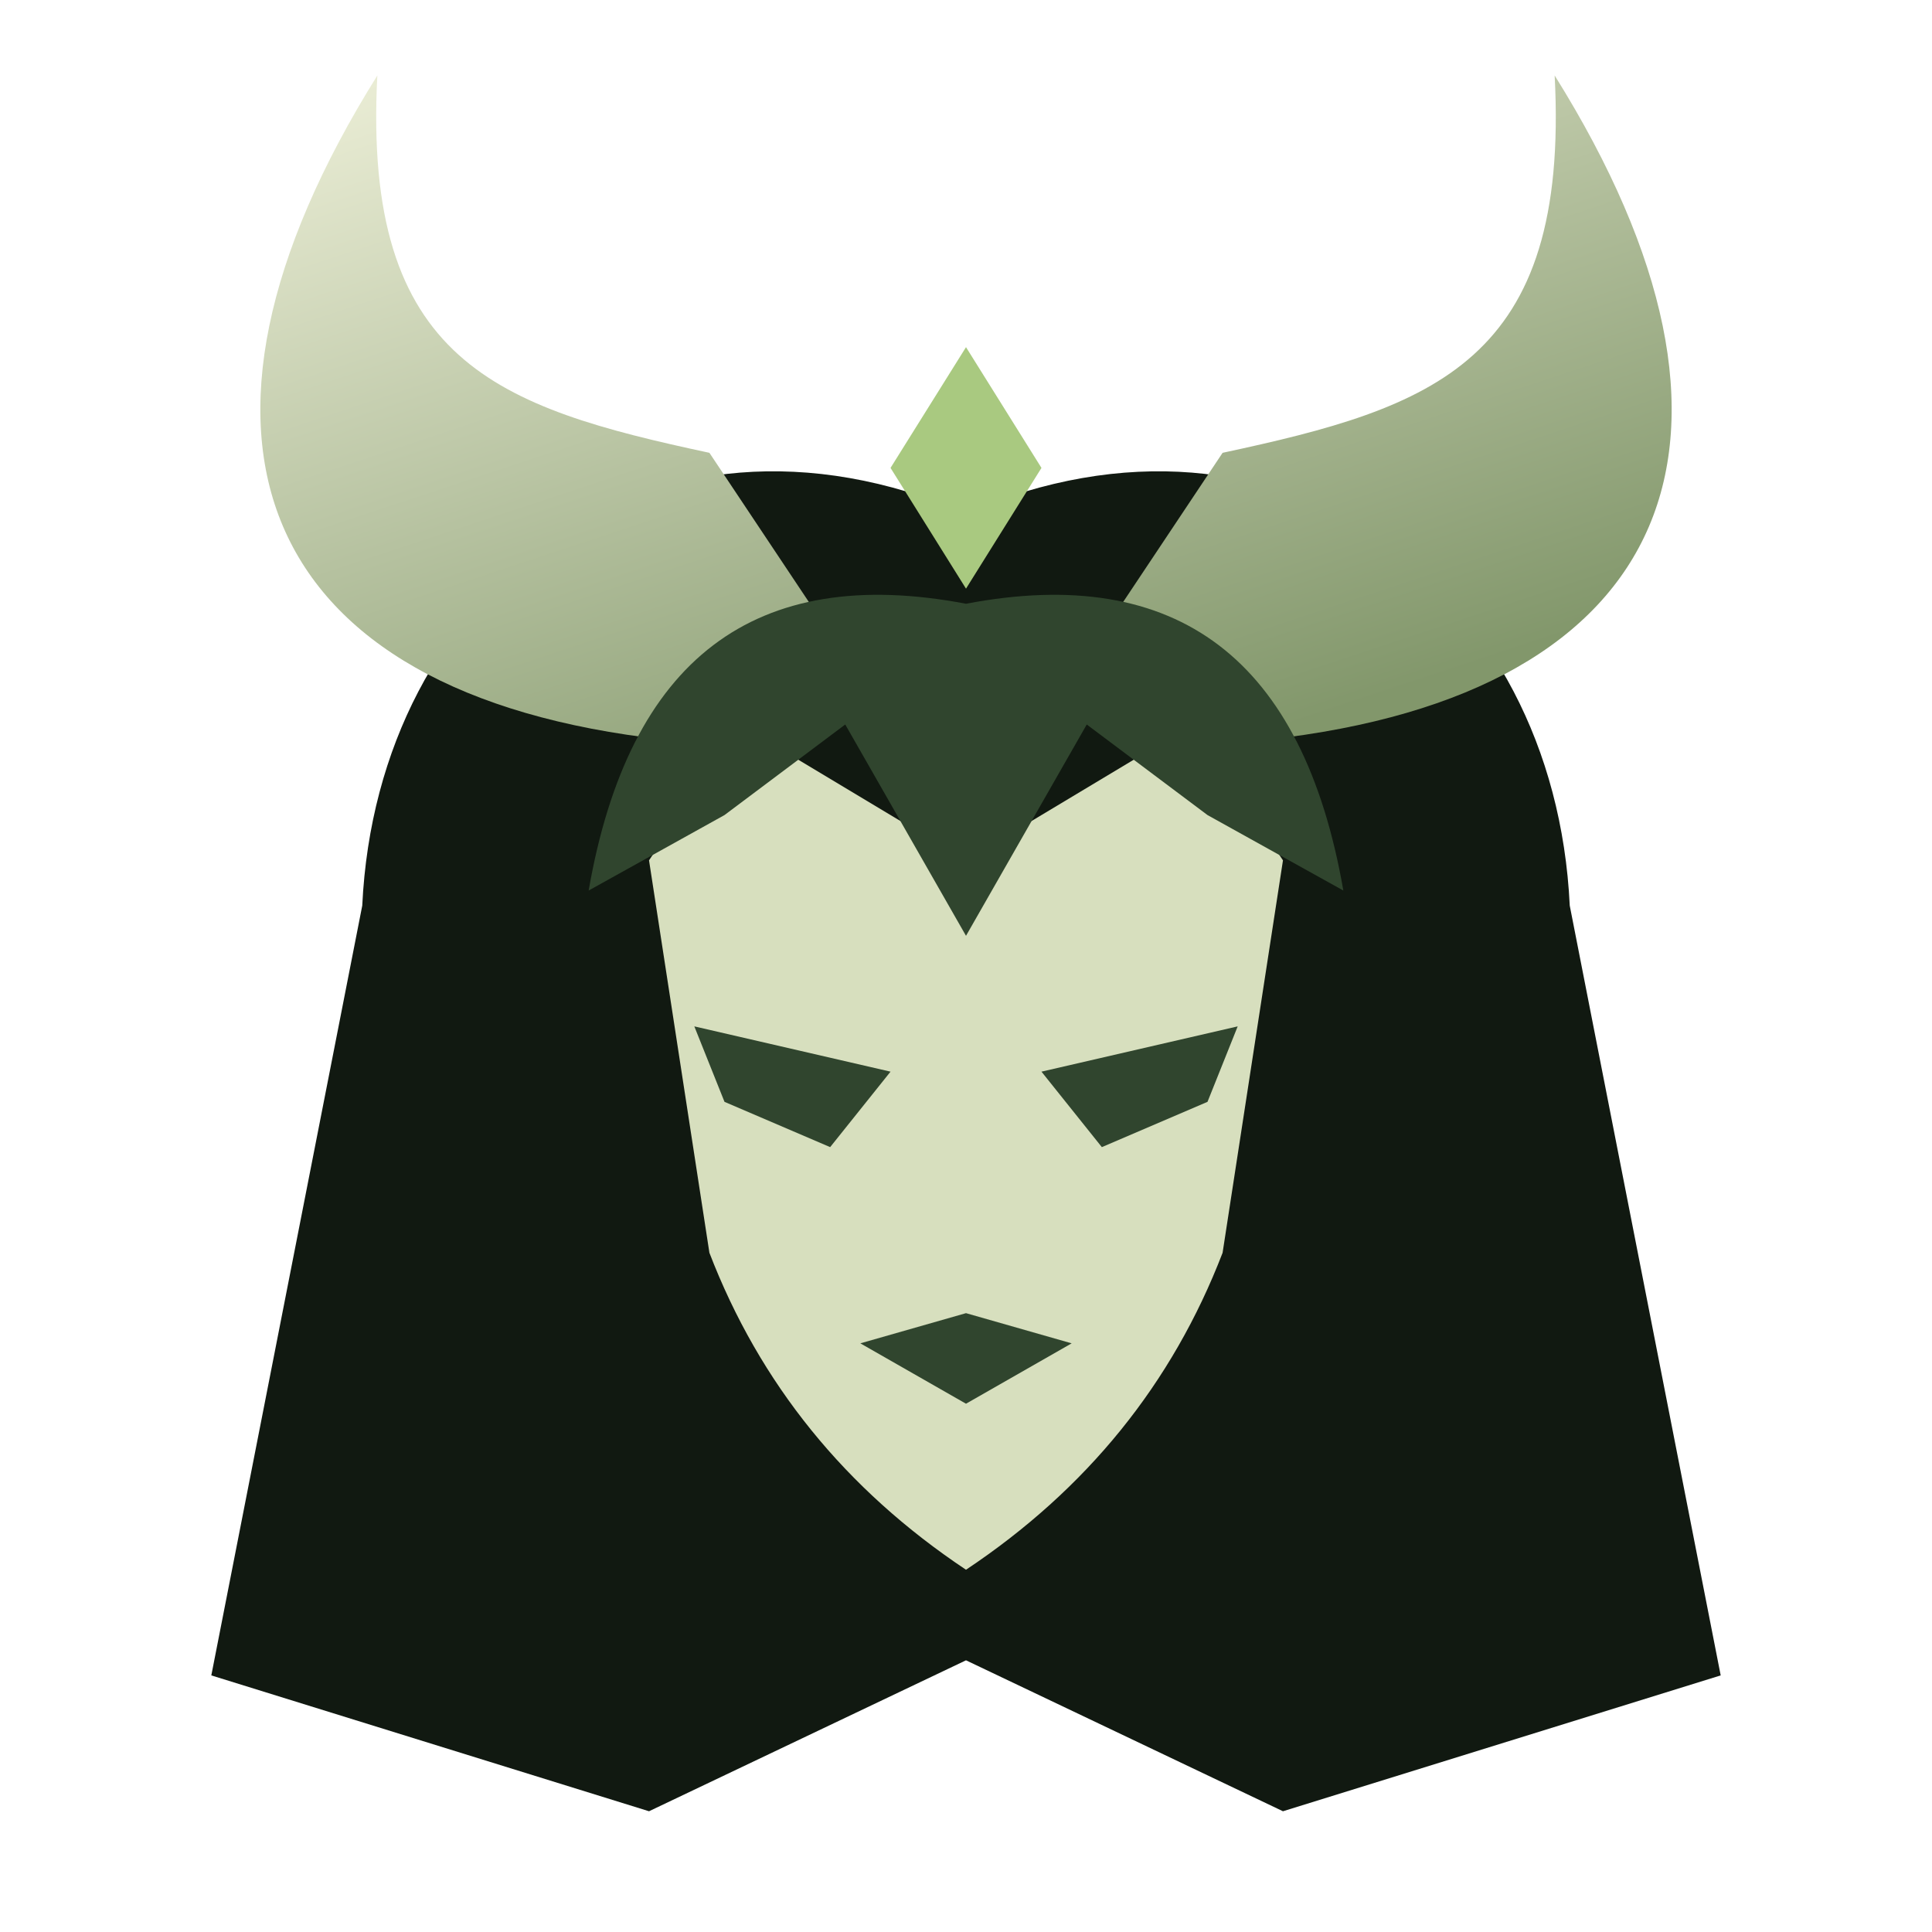
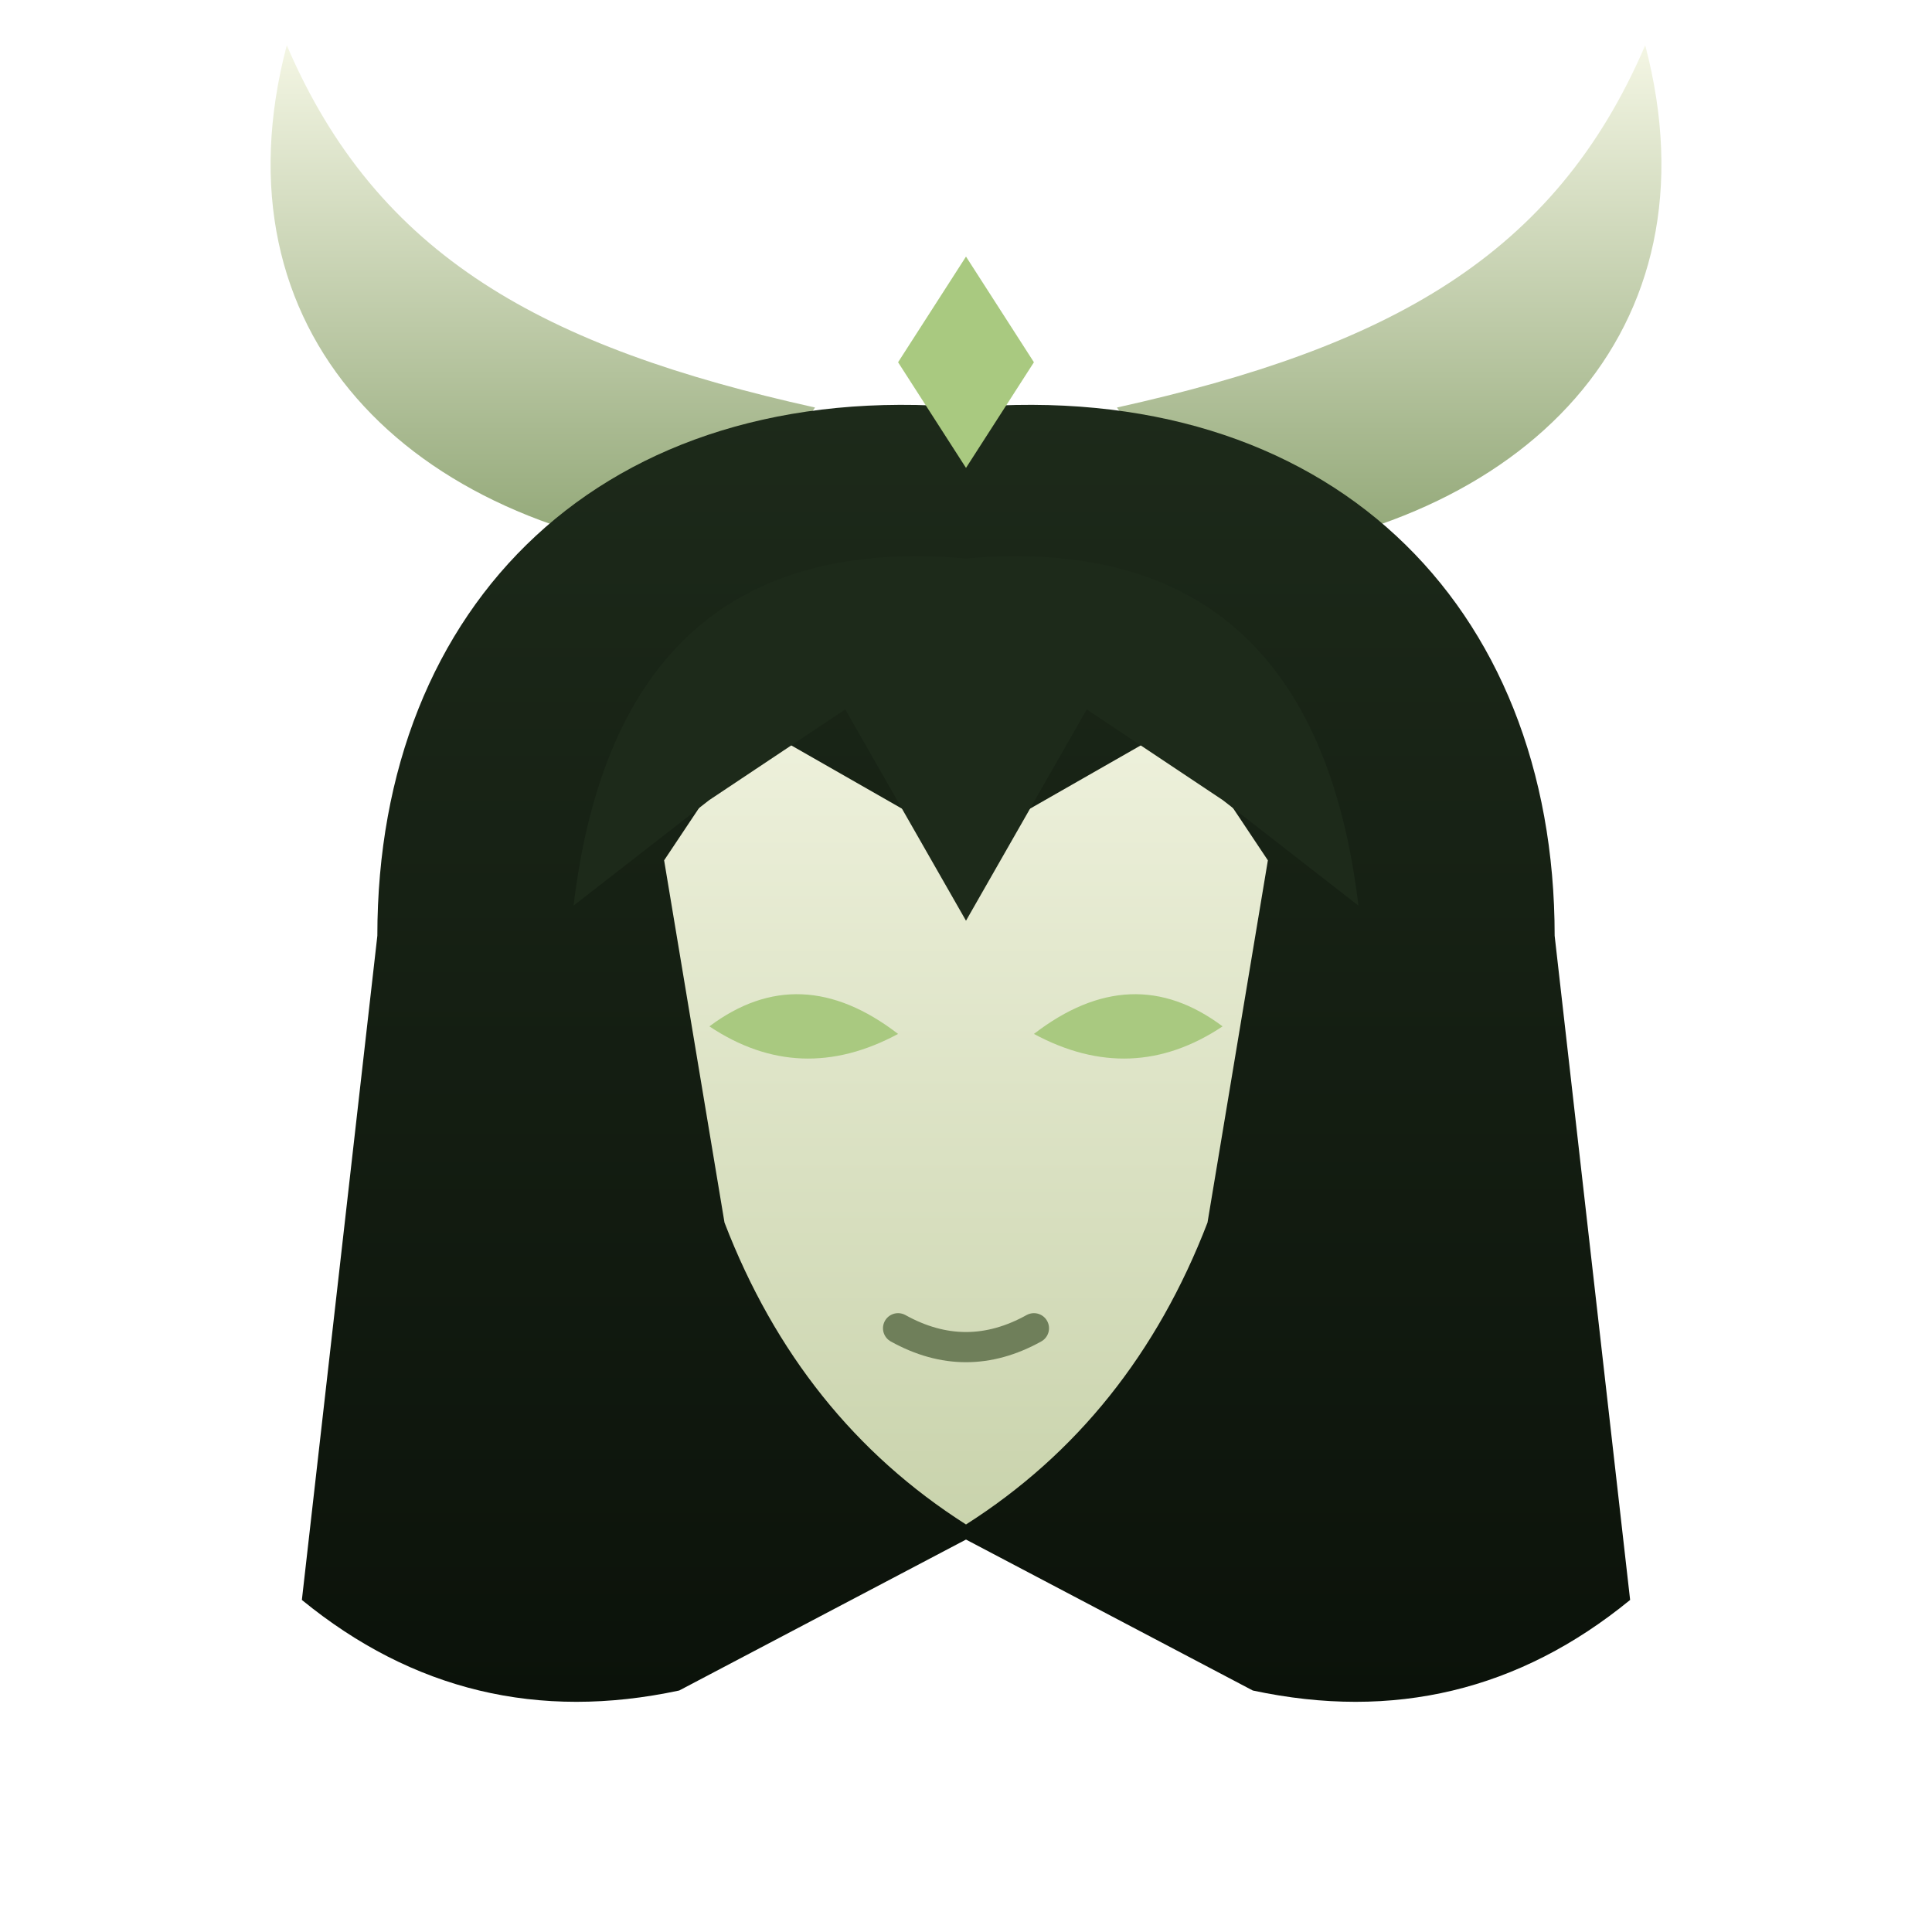
<svg xmlns="http://www.w3.org/2000/svg" viewBox="0 0 128 128">
  <defs>
-     <linearGradient id="horn" x2="0.7" y2="1">
-       <stop stop-color="#eef0d9" />
-       <stop offset="1" stop-color="#82976b" />
+     <linearGradient id="horn" x1="0" y1="0" x2="0" y2="1">
+       <stop offset="0" stop-color="#f4f6e4" />
+       <stop offset="1" stop-color="#8fa574" />
+     </linearGradient>
+     <linearGradient id="hair" x1="0" y1="0" x2="0" y2="1">
+       <stop offset="0" stop-color="#1d2a1a" />
+       <stop offset="1" stop-color="#0b120a" />
+     </linearGradient>
+     <linearGradient id="skin" x1="0" y1="0" x2="0" y2="1">
+       <stop offset="0" stop-color="#eef1dc" />
+       <stop offset="1" stop-color="#c9d3ac" />
    </linearGradient>
  </defs>
-   <path fill="#111911" d="M64 34C43 25 25 39 24 60L14 111 43 120 64 110 85 120 114 111 104 60C103 39 85 25 64 34Z" />
-   <path fill="url(#horn)" d="M44 49C17 46 10 29 25 5 24 24 33 27 47 30L55 42ZM84 49C111 46 118 29 103 5 104 24 95 27 81 30L73 42Z" />
-   <path fill="#d7dfbe" d="M43 57 49 48 64 57 79 48 85 57 81 83Q76 96 64 104 52 96 47 83Z" />
-   <path fill="#30452e" d="M39 59Q43 36 64 40 85 36 89 59L80 54 72 48 64 62 56 48 48 54ZM46 68 59 71 55 76 48 73ZM82 68 69 71 73 76 80 73ZM57 89 64 87 71 89 64 93Z" />
-   <path fill="#a9c980" d="m64 23 5 8-5 8-5-8Z" />
+   <path fill="url(#horn)" d="M47 37C27 35 14 22 19 3 25 17 36 23 54 27Z" />
+   <path fill="url(#horn)" d="M81 37C101 35 114 22 109 3 103 17 92 23 74 27Z" />
+   <path fill="url(#hair)" d="M64 27C40 25 25 40 25 62L20 106Q31 115 45 112L64 102 83 112Q97 115 108 106L103 62C103 40 88 25 64 27Z" />
+   <path fill="url(#skin)" d="M44 57 50 48 64 56 78 48 84 57 80 81Q75 94 64 101 53 94 48 81Z" />
+   <path fill="#1d2a1a" d="M38 60Q41 35 64 37 87 35 90 60L81 53 72 47 64 61 56 47 47 53Z" />
+   <path fill="#a9c980" d="M47 68Q53 63.5 59.5 68.5 53 72 47 68Z" />
+   <path fill="#a9c980" d="M81 68Q75 63.5 68.5 68.5 75 72 81 68Z" />
+   <path fill="none" stroke="#6f7f5a" stroke-width="2" stroke-linecap="round" d="M59.5 88Q64 90.5 68.5 88" />
+   <path fill="#a9c980" d="M64 17 68.5 24 64 31 59.5 24Z" />
</svg>
